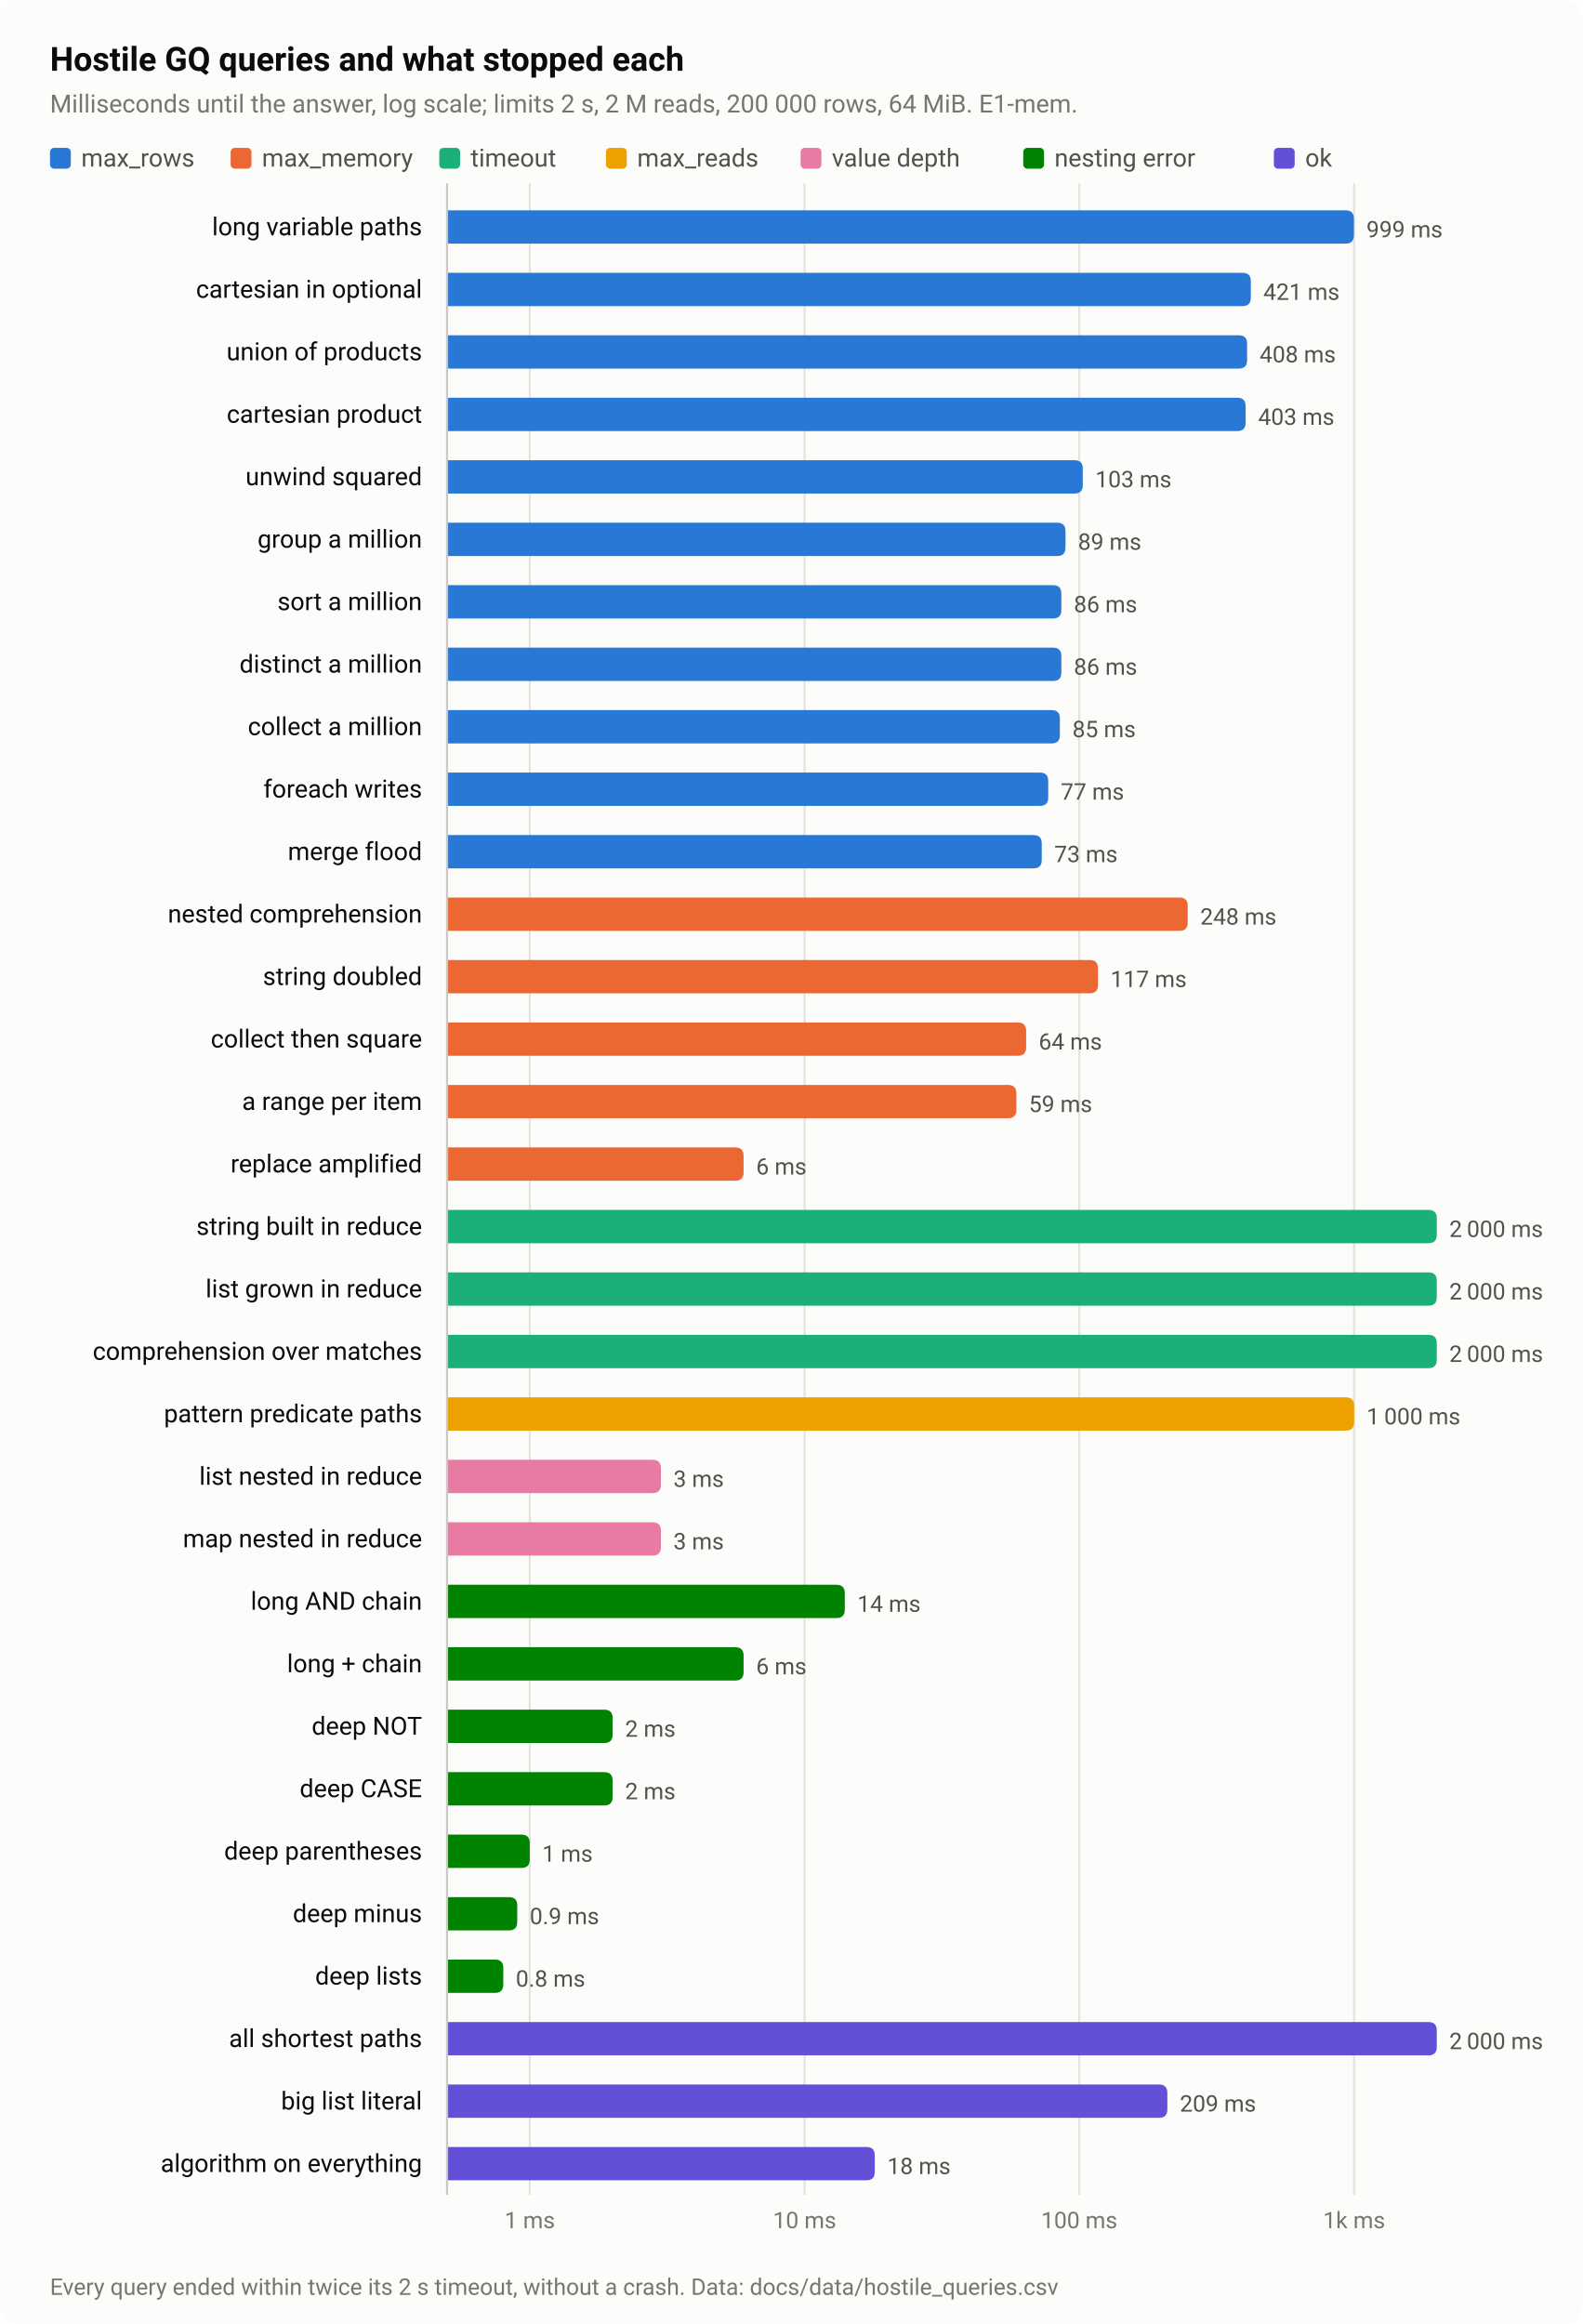
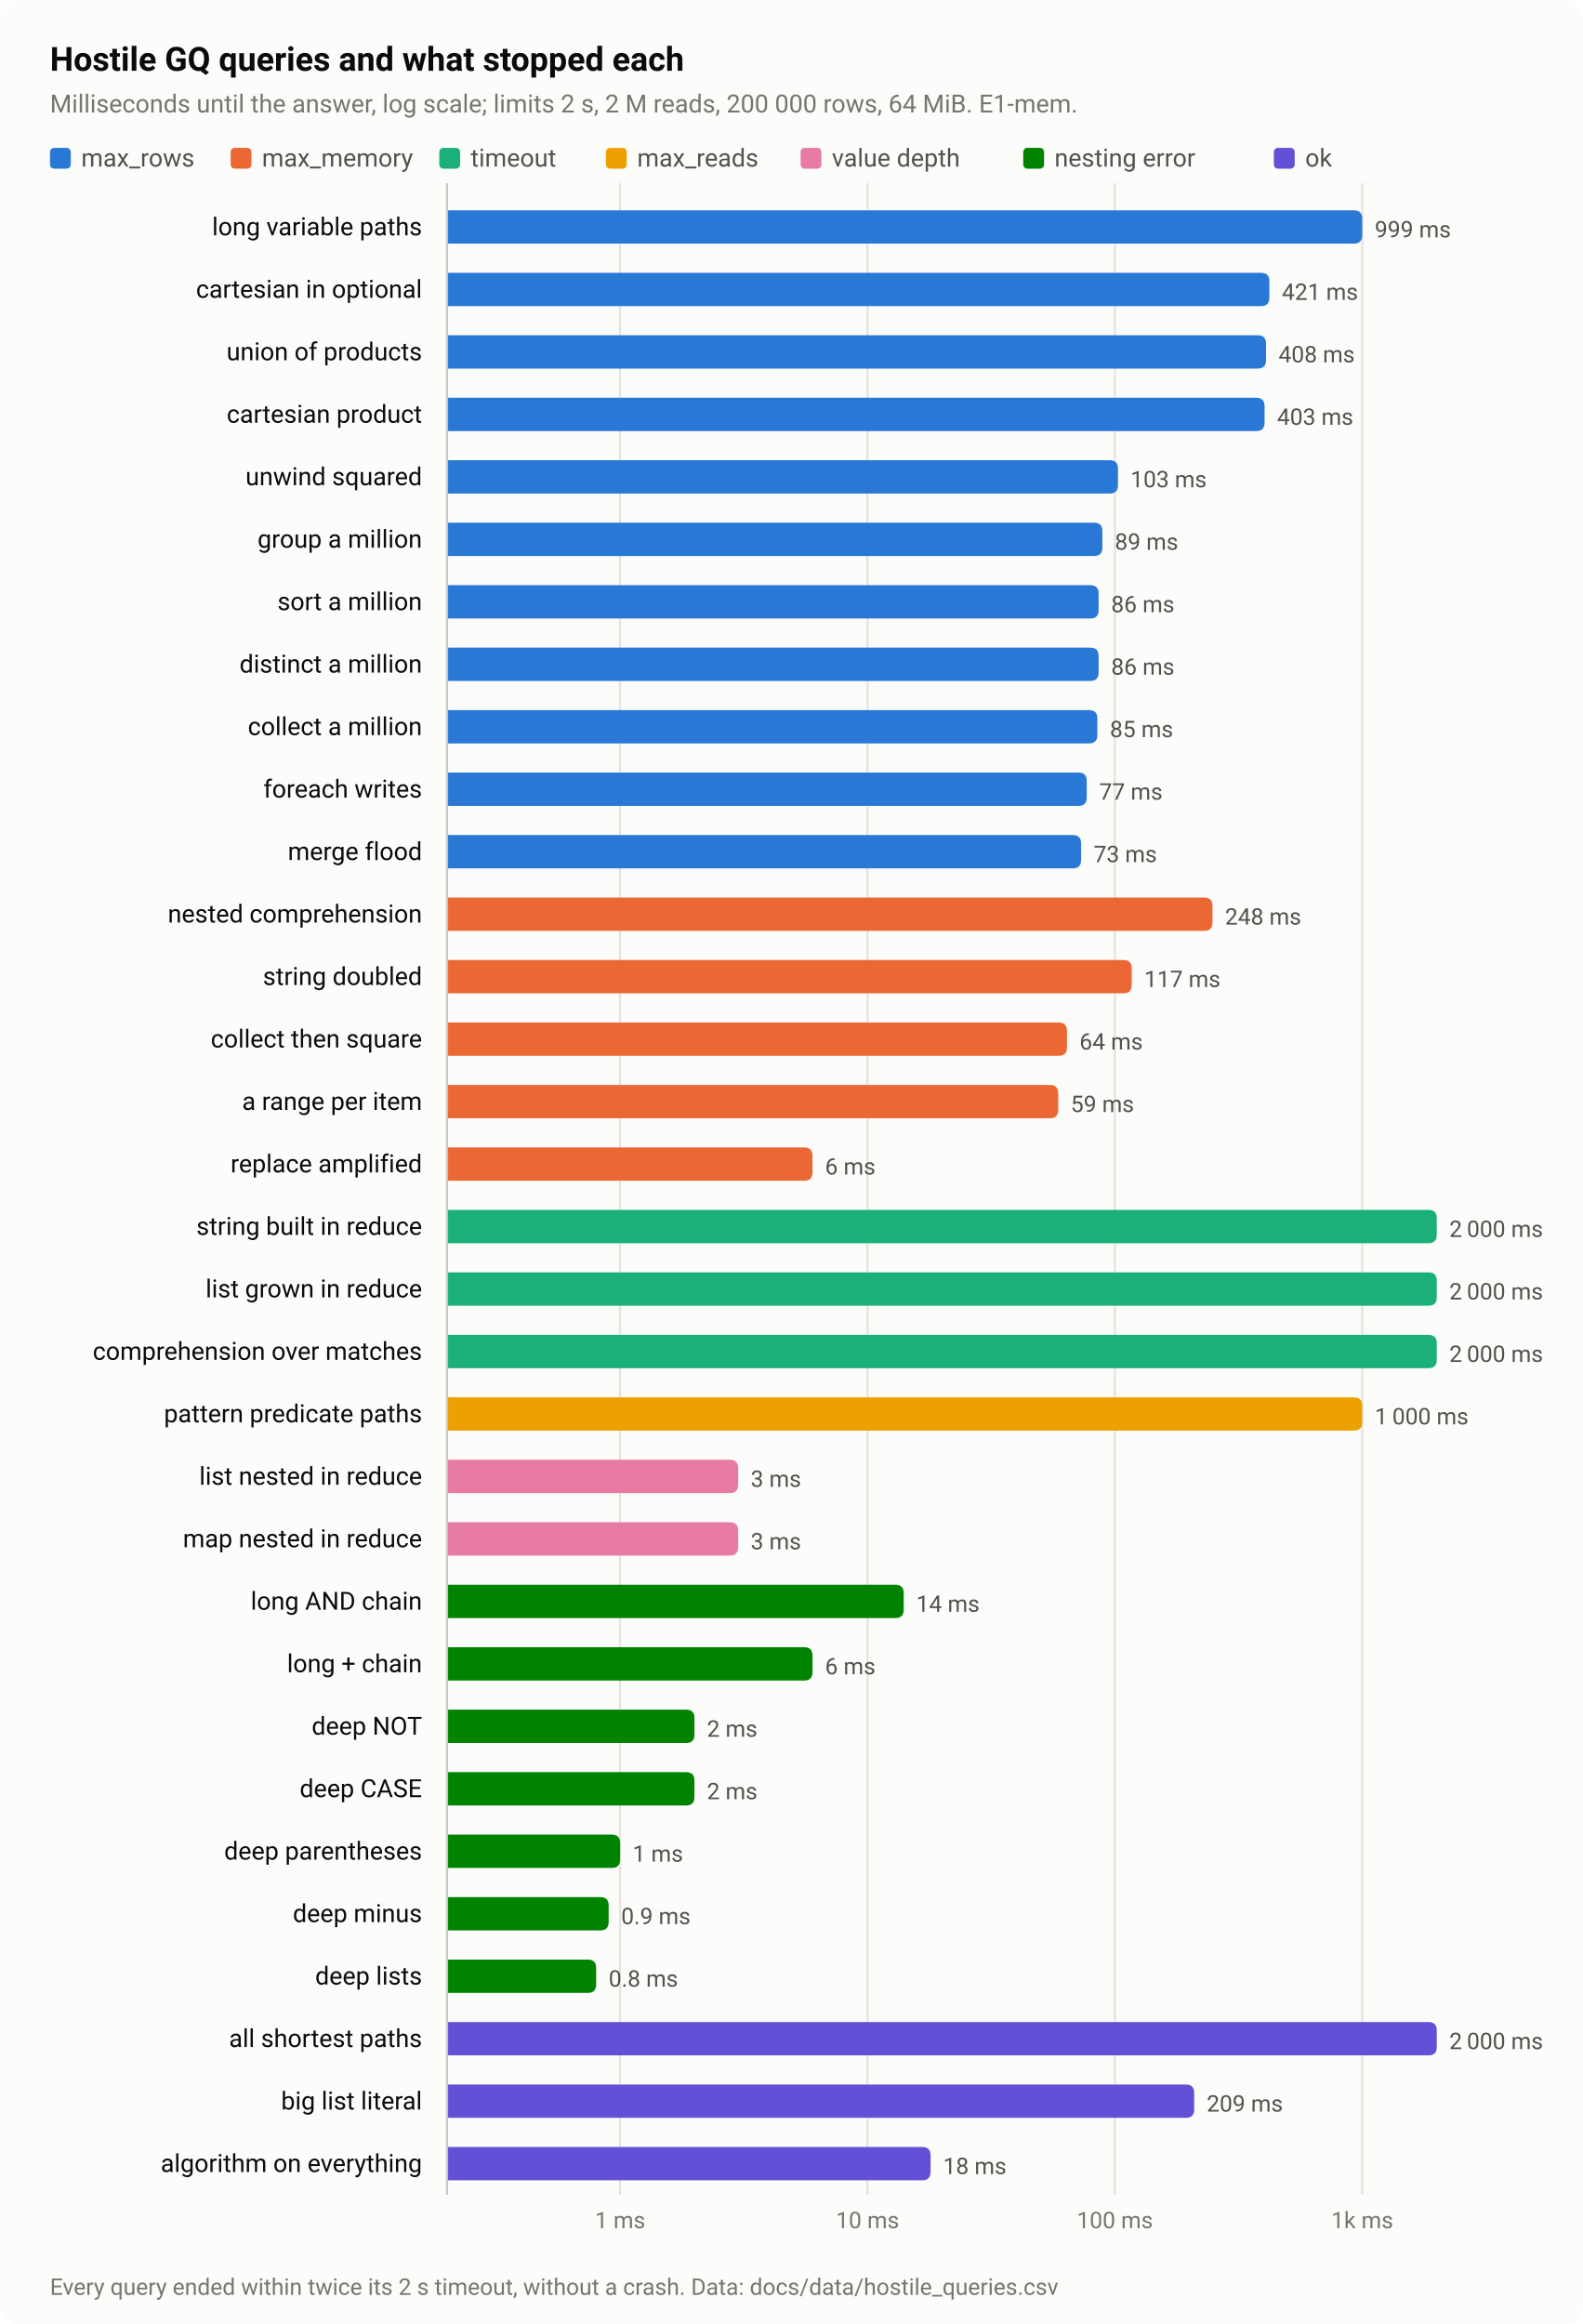
<svg xmlns="http://www.w3.org/2000/svg" width="760" height="1116" viewBox="0 0 760 1116" role="img" font-family="system-ui, -apple-system, 'Segoe UI', Roboto, 'Helvetica Neue', Arial, sans-serif">
  <rect width="100%" height="100%" rx="8" fill="#fcfcfb" />
  <text x="24.0" y="34.0" font-size="16" fill="#0b0b0b" text-anchor="start" font-weight="600">Hostile GQ queries and what stopped each</text>
  <text x="24.0" y="54.0" font-size="12" fill="#76756f" text-anchor="start" font-weight="400">Milliseconds until the answer, log scale; limits 2 s, 2 M reads, 200 000 rows, 64 MiB. E1-mem.</text>
  <rect x="24" y="71" width="10" height="10" rx="2" fill="#2a78d6" />
  <text x="39.0" y="80.0" font-size="12" fill="#52514e" text-anchor="start" font-weight="400">max_rows</text>
  <rect x="110.76" y="71" width="10" height="10" rx="2" fill="#eb6834" />
  <text x="125.8" y="80.0" font-size="12" fill="#52514e" text-anchor="start" font-weight="400">max_memory</text>
  <rect x="210.96" y="71" width="10" height="10" rx="2" fill="#1baf7a" />
  <text x="226.0" y="80.0" font-size="12" fill="#52514e" text-anchor="start" font-weight="400">timeout</text>
  <rect x="291.0" y="71" width="10" height="10" rx="2" fill="#eda100" />
  <text x="306.0" y="80.0" font-size="12" fill="#52514e" text-anchor="start" font-weight="400">max_reads</text>
  <rect x="384.48" y="71" width="10" height="10" rx="2" fill="#e87ba4" />
  <text x="399.5" y="80.0" font-size="12" fill="#52514e" text-anchor="start" font-weight="400">value depth</text>
  <rect x="491.4" y="71" width="10" height="10" rx="2" fill="#008300" />
  <text x="506.4" y="80.0" font-size="12" fill="#52514e" text-anchor="start" font-weight="400">nesting error</text>
  <rect x="611.76" y="71" width="10" height="10" rx="2" fill="#6250d6" />
  <text x="626.8" y="80.0" font-size="12" fill="#52514e" text-anchor="start" font-weight="400">ok</text>
-   <line x1="254.4" y1="88.0" x2="254.4" y2="1054.0" stroke="#e4e3df" stroke-width="1" />
-   <text x="254.4" y="1070.0" font-size="11" fill="#76756f" text-anchor="middle" font-weight="400">1 ms</text>
-   <line x1="386.4" y1="88.0" x2="386.4" y2="1054.0" stroke="#e4e3df" stroke-width="1" />
-   <text x="386.4" y="1070.0" font-size="11" fill="#76756f" text-anchor="middle" font-weight="400">10 ms</text>
-   <line x1="518.3" y1="88.0" x2="518.3" y2="1054.0" stroke="#e4e3df" stroke-width="1" />
-   <text x="518.3" y="1070.0" font-size="11" fill="#76756f" text-anchor="middle" font-weight="400">100 ms</text>
-   <line x1="650.3" y1="88.0" x2="650.3" y2="1054.0" stroke="#e4e3df" stroke-width="1" />
-   <text x="650.3" y="1070.0" font-size="11" fill="#76756f" text-anchor="middle" font-weight="400">1k ms</text>
+   <line x1="297.8" y1="88.0" x2="297.8" y2="1054.0" stroke="#e4e3df" stroke-width="1" />
+   <text x="297.8" y="1070.0" font-size="11" fill="#76756f" text-anchor="middle" font-weight="400">1 ms</text>
+   <line x1="416.6" y1="88.0" x2="416.6" y2="1054.0" stroke="#e4e3df" stroke-width="1" />
+   <text x="416.6" y="1070.0" font-size="11" fill="#76756f" text-anchor="middle" font-weight="400">10 ms</text>
+   <line x1="535.4" y1="88.0" x2="535.4" y2="1054.0" stroke="#e4e3df" stroke-width="1" />
+   <text x="535.4" y="1070.0" font-size="11" fill="#76756f" text-anchor="middle" font-weight="400">100 ms</text>
+   <line x1="654.2" y1="88.0" x2="654.2" y2="1054.0" stroke="#e4e3df" stroke-width="1" />
+   <text x="654.2" y="1070.0" font-size="11" fill="#76756f" text-anchor="middle" font-weight="400">1k ms</text>
  <text x="202.7" y="113.0" font-size="12" fill="#0b0b0b" text-anchor="end" font-weight="400">long variable paths</text>
-   <path d="M214.7,101.0 H646.2 Q650.2,101.0 650.2,105.0 V113.0 Q650.2,117.0 646.2,117.0 H214.7 Z" fill="#2a78d6" />
-   <text x="656.2" y="114.0" font-size="11" fill="#52514e" text-anchor="start" font-weight="400">999 ms</text>
+   <path d="M214.7,101.0 H650.2 Q654.2,101.0 654.2,105.0 V113.0 Q654.2,117.0 650.2,117.0 H214.7 Z" fill="#2a78d6" />
+   <text x="660.2" y="114.0" font-size="11" fill="#52514e" text-anchor="start" font-weight="400">999 ms</text>
  <text x="202.7" y="143.0" font-size="12" fill="#0b0b0b" text-anchor="end" font-weight="400">cartesian in optional</text>
-   <path d="M214.7,131.0 H596.7 Q600.7,131.0 600.7,135.0 V143.0 Q600.7,147.0 596.7,147.0 H214.7 Z" fill="#2a78d6" />
-   <text x="606.7" y="144.0" font-size="11" fill="#52514e" text-anchor="start" font-weight="400">421 ms</text>
+   <path d="M214.7,131.0 H605.6 Q609.6,131.0 609.6,135.0 V143.0 Q609.6,147.0 605.6,147.0 H214.7 Z" fill="#2a78d6" />
+   <text x="615.6" y="144.0" font-size="11" fill="#52514e" text-anchor="start" font-weight="400">421 ms</text>
  <text x="202.7" y="173.0" font-size="12" fill="#0b0b0b" text-anchor="end" font-weight="400">union of products</text>
-   <path d="M214.7,161.0 H594.9 Q598.9,161.0 598.9,165.0 V173.0 Q598.9,177.0 594.9,177.0 H214.7 Z" fill="#2a78d6" />
-   <text x="604.9" y="174.0" font-size="11" fill="#52514e" text-anchor="start" font-weight="400">408 ms</text>
+   <path d="M214.7,161.0 H604.0 Q608.0,161.0 608.0,165.0 V173.0 Q608.0,177.0 604.0,177.0 H214.7 Z" fill="#2a78d6" />
+   <text x="614.0" y="174.0" font-size="11" fill="#52514e" text-anchor="start" font-weight="400">408 ms</text>
  <text x="202.7" y="203.0" font-size="12" fill="#0b0b0b" text-anchor="end" font-weight="400">cartesian product</text>
-   <path d="M214.7,191.0 H594.2 Q598.2,191.0 598.2,195.0 V203.0 Q598.2,207.0 594.2,207.0 H214.7 Z" fill="#2a78d6" />
-   <text x="604.2" y="204.0" font-size="11" fill="#52514e" text-anchor="start" font-weight="400">403 ms</text>
+   <path d="M214.7,191.0 H603.3 Q607.3,191.0 607.3,195.0 V203.0 Q607.3,207.0 603.3,207.0 H214.7 Z" fill="#2a78d6" />
+   <text x="613.3" y="204.0" font-size="11" fill="#52514e" text-anchor="start" font-weight="400">403 ms</text>
  <text x="202.7" y="233.0" font-size="12" fill="#0b0b0b" text-anchor="end" font-weight="400">unwind squared</text>
-   <path d="M214.7,221.0 H516.0 Q520.0,221.0 520.0,225.0 V233.0 Q520.0,237.0 516.0,237.0 H214.7 Z" fill="#2a78d6" />
-   <text x="526.0" y="234.0" font-size="11" fill="#52514e" text-anchor="start" font-weight="400">103 ms</text>
+   <path d="M214.7,221.0 H532.9 Q536.9,221.0 536.9,225.0 V233.0 Q536.9,237.0 532.9,237.0 H214.7 Z" fill="#2a78d6" />
+   <text x="542.9" y="234.0" font-size="11" fill="#52514e" text-anchor="start" font-weight="400">103 ms</text>
  <text x="202.7" y="263.0" font-size="12" fill="#0b0b0b" text-anchor="end" font-weight="400">group a million</text>
-   <path d="M214.7,251.0 H507.7 Q511.7,251.0 511.7,255.0 V263.0 Q511.7,267.0 507.7,267.0 H214.7 Z" fill="#2a78d6" />
-   <text x="517.7" y="264.0" font-size="11" fill="#52514e" text-anchor="start" font-weight="400">89 ms</text>
+   <path d="M214.7,251.0 H525.4 Q529.4,251.0 529.4,255.0 V263.0 Q529.4,267.0 525.4,267.0 H214.7 Z" fill="#2a78d6" />
+   <text x="535.4" y="264.0" font-size="11" fill="#52514e" text-anchor="start" font-weight="400">89 ms</text>
  <text x="202.7" y="293.0" font-size="12" fill="#0b0b0b" text-anchor="end" font-weight="400">sort a million</text>
-   <path d="M214.7,281.0 H505.7 Q509.7,281.0 509.7,285.0 V293.0 Q509.7,297.0 505.7,297.0 H214.7 Z" fill="#2a78d6" />
-   <text x="515.7" y="294.0" font-size="11" fill="#52514e" text-anchor="start" font-weight="400">86 ms</text>
+   <path d="M214.7,281.0 H523.6 Q527.6,281.0 527.6,285.0 V293.0 Q527.6,297.0 523.6,297.0 H214.7 Z" fill="#2a78d6" />
+   <text x="533.6" y="294.0" font-size="11" fill="#52514e" text-anchor="start" font-weight="400">86 ms</text>
  <text x="202.7" y="323.0" font-size="12" fill="#0b0b0b" text-anchor="end" font-weight="400">distinct a million</text>
-   <path d="M214.7,311.0 H505.7 Q509.7,311.0 509.7,315.0 V323.0 Q509.7,327.0 505.7,327.0 H214.7 Z" fill="#2a78d6" />
-   <text x="515.7" y="324.0" font-size="11" fill="#52514e" text-anchor="start" font-weight="400">86 ms</text>
+   <path d="M214.7,311.0 H523.6 Q527.6,311.0 527.6,315.0 V323.0 Q527.6,327.0 523.6,327.0 H214.7 Z" fill="#2a78d6" />
+   <text x="533.6" y="324.0" font-size="11" fill="#52514e" text-anchor="start" font-weight="400">86 ms</text>
  <text x="202.7" y="353.0" font-size="12" fill="#0b0b0b" text-anchor="end" font-weight="400">collect a million</text>
-   <path d="M214.7,341.0 H505.0 Q509.0,341.0 509.0,345.0 V353.0 Q509.0,357.0 505.0,357.0 H214.7 Z" fill="#2a78d6" />
-   <text x="515.0" y="354.0" font-size="11" fill="#52514e" text-anchor="start" font-weight="400">85 ms</text>
+   <path d="M214.7,341.0 H523.0 Q527.0,341.0 527.0,345.0 V353.0 Q527.0,357.0 523.0,357.0 H214.7 Z" fill="#2a78d6" />
+   <text x="533.0" y="354.0" font-size="11" fill="#52514e" text-anchor="start" font-weight="400">85 ms</text>
  <text x="202.7" y="383.0" font-size="12" fill="#0b0b0b" text-anchor="end" font-weight="400">foreach writes</text>
-   <path d="M214.7,371.0 H499.4 Q503.4,371.0 503.4,375.0 V383.0 Q503.4,387.0 499.4,387.0 H214.7 Z" fill="#2a78d6" />
-   <text x="509.4" y="384.0" font-size="11" fill="#52514e" text-anchor="start" font-weight="400">77 ms</text>
+   <path d="M214.7,371.0 H517.9 Q521.9,371.0 521.9,375.0 V383.0 Q521.9,387.0 517.9,387.0 H214.7 Z" fill="#2a78d6" />
+   <text x="527.9" y="384.0" font-size="11" fill="#52514e" text-anchor="start" font-weight="400">77 ms</text>
  <text x="202.7" y="413.0" font-size="12" fill="#0b0b0b" text-anchor="end" font-weight="400">merge flood</text>
-   <path d="M214.7,401.0 H496.3 Q500.3,401.0 500.3,405.0 V413.0 Q500.3,417.0 496.3,417.0 H214.7 Z" fill="#2a78d6" />
-   <text x="506.3" y="414.0" font-size="11" fill="#52514e" text-anchor="start" font-weight="400">73 ms</text>
+   <path d="M214.7,401.0 H515.2 Q519.2,401.0 519.2,405.0 V413.0 Q519.2,417.0 515.2,417.0 H214.7 Z" fill="#2a78d6" />
+   <text x="525.2" y="414.0" font-size="11" fill="#52514e" text-anchor="start" font-weight="400">73 ms</text>
  <text x="202.7" y="443.0" font-size="12" fill="#0b0b0b" text-anchor="end" font-weight="400">nested comprehension</text>
-   <path d="M214.7,431.0 H566.4 Q570.4,431.0 570.4,435.0 V443.0 Q570.4,447.0 566.4,447.0 H214.7 Z" fill="#eb6834" />
-   <text x="576.4" y="444.0" font-size="11" fill="#52514e" text-anchor="start" font-weight="400">248 ms</text>
+   <path d="M214.7,431.0 H578.3 Q582.3,431.0 582.3,435.0 V443.0 Q582.3,447.0 578.3,447.0 H214.7 Z" fill="#eb6834" />
+   <text x="588.3" y="444.0" font-size="11" fill="#52514e" text-anchor="start" font-weight="400">248 ms</text>
  <text x="202.7" y="473.0" font-size="12" fill="#0b0b0b" text-anchor="end" font-weight="400">string doubled</text>
-   <path d="M214.7,461.0 H523.3 Q527.3,461.0 527.3,465.0 V473.0 Q527.3,477.0 523.3,477.0 H214.7 Z" fill="#eb6834" />
-   <text x="533.3" y="474.0" font-size="11" fill="#52514e" text-anchor="start" font-weight="400">117 ms</text>
+   <path d="M214.7,461.0 H539.5 Q543.5,461.0 543.5,465.0 V473.0 Q543.5,477.0 539.5,477.0 H214.7 Z" fill="#eb6834" />
+   <text x="549.5" y="474.0" font-size="11" fill="#52514e" text-anchor="start" font-weight="400">117 ms</text>
  <text x="202.7" y="503.0" font-size="12" fill="#0b0b0b" text-anchor="end" font-weight="400">collect then square</text>
-   <path d="M214.7,491.0 H488.8 Q492.8,491.0 492.8,495.0 V503.0 Q492.8,507.0 488.8,507.0 H214.7 Z" fill="#eb6834" />
-   <text x="498.8" y="504.0" font-size="11" fill="#52514e" text-anchor="start" font-weight="400">64 ms</text>
+   <path d="M214.7,491.0 H508.4 Q512.4,491.0 512.4,495.0 V503.0 Q512.4,507.0 508.4,507.0 H214.7 Z" fill="#eb6834" />
+   <text x="518.4" y="504.0" font-size="11" fill="#52514e" text-anchor="start" font-weight="400">64 ms</text>
  <text x="202.7" y="533.0" font-size="12" fill="#0b0b0b" text-anchor="end" font-weight="400">a range per item</text>
-   <path d="M214.7,521.0 H484.1 Q488.1,521.0 488.1,525.0 V533.0 Q488.1,537.0 484.1,537.0 H214.7 Z" fill="#eb6834" />
-   <text x="494.1" y="534.0" font-size="11" fill="#52514e" text-anchor="start" font-weight="400">59 ms</text>
+   <path d="M214.7,521.0 H504.2 Q508.2,521.0 508.2,525.0 V533.0 Q508.2,537.0 504.2,537.0 H214.7 Z" fill="#eb6834" />
+   <text x="514.2" y="534.0" font-size="11" fill="#52514e" text-anchor="start" font-weight="400">59 ms</text>
  <text x="202.7" y="563.0" font-size="12" fill="#0b0b0b" text-anchor="end" font-weight="400">replace amplified</text>
-   <path d="M214.7,551.0 H353.1 Q357.1,551.0 357.1,555.0 V563.0 Q357.1,567.0 353.1,567.0 H214.7 Z" fill="#eb6834" />
-   <text x="363.1" y="564.0" font-size="11" fill="#52514e" text-anchor="start" font-weight="400">6 ms</text>
+   <path d="M214.7,551.0 H386.2 Q390.2,551.0 390.2,555.0 V563.0 Q390.2,567.0 386.2,567.0 H214.7 Z" fill="#eb6834" />
+   <text x="396.2" y="564.0" font-size="11" fill="#52514e" text-anchor="start" font-weight="400">6 ms</text>
  <text x="202.7" y="593.0" font-size="12" fill="#0b0b0b" text-anchor="end" font-weight="400">string built in reduce</text>
  <path d="M214.7,581.0 H686.0 Q690.0,581.0 690.0,585.0 V593.0 Q690.0,597.0 686.0,597.0 H214.7 Z" fill="#1baf7a" />
  <text x="696.0" y="594.0" font-size="11" fill="#52514e" text-anchor="start" font-weight="400">2 000 ms</text>
  <text x="202.7" y="623.0" font-size="12" fill="#0b0b0b" text-anchor="end" font-weight="400">list grown in reduce</text>
  <path d="M214.7,611.0 H686.0 Q690.0,611.0 690.0,615.0 V623.0 Q690.0,627.0 686.0,627.0 H214.7 Z" fill="#1baf7a" />
  <text x="696.0" y="624.0" font-size="11" fill="#52514e" text-anchor="start" font-weight="400">2 000 ms</text>
  <text x="202.7" y="653.0" font-size="12" fill="#0b0b0b" text-anchor="end" font-weight="400">comprehension over matches</text>
  <path d="M214.7,641.0 H686.0 Q690.0,641.0 690.0,645.0 V653.0 Q690.0,657.0 686.0,657.0 H214.7 Z" fill="#1baf7a" />
  <text x="696.0" y="654.0" font-size="11" fill="#52514e" text-anchor="start" font-weight="400">2 000 ms</text>
  <text x="202.7" y="683.0" font-size="12" fill="#0b0b0b" text-anchor="end" font-weight="400">pattern predicate paths</text>
-   <path d="M214.7,671.0 H646.3 Q650.3,671.0 650.3,675.0 V683.0 Q650.3,687.0 646.3,687.0 H214.7 Z" fill="#eda100" />
-   <text x="656.3" y="684.0" font-size="11" fill="#52514e" text-anchor="start" font-weight="400">1 000 ms</text>
+   <path d="M214.7,671.0 H650.2 Q654.2,671.0 654.2,675.0 V683.0 Q654.2,687.0 650.2,687.0 H214.7 Z" fill="#eda100" />
+   <text x="660.2" y="684.0" font-size="11" fill="#52514e" text-anchor="start" font-weight="400">1 000 ms</text>
  <text x="202.7" y="713.0" font-size="12" fill="#0b0b0b" text-anchor="end" font-weight="400">list nested in reduce</text>
-   <path d="M214.7,701.0 H313.4 Q317.4,701.0 317.4,705.0 V713.0 Q317.4,717.0 313.4,717.0 H214.7 Z" fill="#e87ba4" />
-   <text x="323.4" y="714.0" font-size="11" fill="#52514e" text-anchor="start" font-weight="400">3 ms</text>
+   <path d="M214.7,701.0 H350.5 Q354.5,701.0 354.5,705.0 V713.0 Q354.5,717.0 350.5,717.0 H214.7 Z" fill="#e87ba4" />
+   <text x="360.5" y="714.0" font-size="11" fill="#52514e" text-anchor="start" font-weight="400">3 ms</text>
  <text x="202.7" y="743.0" font-size="12" fill="#0b0b0b" text-anchor="end" font-weight="400">map nested in reduce</text>
-   <path d="M214.7,731.0 H313.4 Q317.4,731.0 317.4,735.0 V743.0 Q317.4,747.0 313.4,747.0 H214.7 Z" fill="#e87ba4" />
-   <text x="323.4" y="744.0" font-size="11" fill="#52514e" text-anchor="start" font-weight="400">3 ms</text>
+   <path d="M214.7,731.0 H350.5 Q354.5,731.0 354.5,735.0 V743.0 Q354.5,747.0 350.5,747.0 H214.7 Z" fill="#e87ba4" />
+   <text x="360.5" y="744.0" font-size="11" fill="#52514e" text-anchor="start" font-weight="400">3 ms</text>
  <text x="202.7" y="773.0" font-size="12" fill="#0b0b0b" text-anchor="end" font-weight="400">long AND chain</text>
-   <path d="M214.7,761.0 H401.7 Q405.7,761.0 405.7,765.0 V773.0 Q405.7,777.0 401.7,777.0 H214.7 Z" fill="#008300" />
-   <text x="411.7" y="774.0" font-size="11" fill="#52514e" text-anchor="start" font-weight="400">14 ms</text>
+   <path d="M214.7,761.0 H430.0 Q434.0,761.0 434.0,765.0 V773.0 Q434.0,777.0 430.0,777.0 H214.7 Z" fill="#008300" />
+   <text x="440.0" y="774.0" font-size="11" fill="#52514e" text-anchor="start" font-weight="400">14 ms</text>
  <text x="202.7" y="803.0" font-size="12" fill="#0b0b0b" text-anchor="end" font-weight="400">long + chain</text>
-   <path d="M214.7,791.0 H353.1 Q357.1,791.0 357.1,795.0 V803.0 Q357.1,807.0 353.1,807.0 H214.7 Z" fill="#008300" />
-   <text x="363.1" y="804.0" font-size="11" fill="#52514e" text-anchor="start" font-weight="400">6 ms</text>
+   <path d="M214.7,791.0 H386.2 Q390.2,791.0 390.2,795.0 V803.0 Q390.2,807.0 386.2,807.0 H214.7 Z" fill="#008300" />
+   <text x="396.2" y="804.0" font-size="11" fill="#52514e" text-anchor="start" font-weight="400">6 ms</text>
  <text x="202.7" y="833.0" font-size="12" fill="#0b0b0b" text-anchor="end" font-weight="400">deep NOT</text>
-   <path d="M214.7,821.0 H290.2 Q294.2,821.0 294.2,825.0 V833.0 Q294.2,837.0 290.2,837.0 H214.7 Z" fill="#008300" />
-   <text x="300.2" y="834.0" font-size="11" fill="#52514e" text-anchor="start" font-weight="400">2 ms</text>
+   <path d="M214.7,821.0 H329.5 Q333.5,821.0 333.5,825.0 V833.0 Q333.5,837.0 329.5,837.0 H214.7 Z" fill="#008300" />
+   <text x="339.5" y="834.0" font-size="11" fill="#52514e" text-anchor="start" font-weight="400">2 ms</text>
  <text x="202.7" y="863.0" font-size="12" fill="#0b0b0b" text-anchor="end" font-weight="400">deep CASE</text>
-   <path d="M214.7,851.0 H290.2 Q294.2,851.0 294.2,855.0 V863.0 Q294.2,867.0 290.2,867.0 H214.7 Z" fill="#008300" />
-   <text x="300.2" y="864.0" font-size="11" fill="#52514e" text-anchor="start" font-weight="400">2 ms</text>
+   <path d="M214.7,851.0 H329.5 Q333.5,851.0 333.5,855.0 V863.0 Q333.5,867.0 329.5,867.0 H214.7 Z" fill="#008300" />
+   <text x="339.5" y="864.0" font-size="11" fill="#52514e" text-anchor="start" font-weight="400">2 ms</text>
  <text x="202.7" y="893.0" font-size="12" fill="#0b0b0b" text-anchor="end" font-weight="400">deep parentheses</text>
-   <path d="M214.7,881.0 H250.4 Q254.4,881.0 254.4,885.0 V893.0 Q254.4,897.0 250.4,897.0 H214.7 Z" fill="#008300" />
-   <text x="260.4" y="894.0" font-size="11" fill="#52514e" text-anchor="start" font-weight="400">1 ms</text>
+   <path d="M214.7,881.0 H293.8 Q297.8,881.0 297.8,885.0 V893.0 Q297.8,897.0 293.8,897.0 H214.7 Z" fill="#008300" />
+   <text x="303.8" y="894.0" font-size="11" fill="#52514e" text-anchor="start" font-weight="400">1 ms</text>
  <text x="202.7" y="923.0" font-size="12" fill="#0b0b0b" text-anchor="end" font-weight="400">deep minus</text>
-   <path d="M214.7,911.0 H244.4 Q248.4,911.0 248.4,915.0 V923.0 Q248.4,927.0 244.4,927.0 H214.7 Z" fill="#008300" />
-   <text x="254.4" y="924.0" font-size="11" fill="#52514e" text-anchor="start" font-weight="400">0.9 ms</text>
+   <path d="M214.7,911.0 H288.3 Q292.3,911.0 292.3,915.0 V923.0 Q292.3,927.0 288.3,927.0 H214.7 Z" fill="#008300" />
+   <text x="298.3" y="924.0" font-size="11" fill="#52514e" text-anchor="start" font-weight="400">0.9 ms</text>
  <text x="202.7" y="953.0" font-size="12" fill="#0b0b0b" text-anchor="end" font-weight="400">deep lists</text>
-   <path d="M214.7,941.0 H237.7 Q241.7,941.0 241.7,945.0 V953.0 Q241.7,957.0 237.7,957.0 H214.7 Z" fill="#008300" />
-   <text x="247.7" y="954.0" font-size="11" fill="#52514e" text-anchor="start" font-weight="400">0.8 ms</text>
+   <path d="M214.7,941.0 H282.3 Q286.3,941.0 286.3,945.0 V953.0 Q286.3,957.0 282.3,957.0 H214.7 Z" fill="#008300" />
+   <text x="292.3" y="954.0" font-size="11" fill="#52514e" text-anchor="start" font-weight="400">0.8 ms</text>
  <text x="202.7" y="983.0" font-size="12" fill="#0b0b0b" text-anchor="end" font-weight="400">all shortest paths</text>
  <path d="M214.7,971.0 H686.0 Q690.0,971.0 690.0,975.0 V983.0 Q690.0,987.0 686.0,987.0 H214.7 Z" fill="#6250d6" />
  <text x="696.0" y="984.0" font-size="11" fill="#52514e" text-anchor="start" font-weight="400">2 000 ms</text>
  <text x="202.7" y="1013.0" font-size="12" fill="#0b0b0b" text-anchor="end" font-weight="400">big list literal</text>
-   <path d="M214.7,1001.0 H556.6 Q560.6,1001.0 560.6,1005.0 V1013.0 Q560.6,1017.0 556.6,1017.0 H214.7 Z" fill="#6250d6" />
-   <text x="566.6" y="1014.0" font-size="11" fill="#52514e" text-anchor="start" font-weight="400">209 ms</text>
+   <path d="M214.7,1001.0 H569.5 Q573.5,1001.0 573.5,1005.0 V1013.0 Q573.5,1017.0 569.5,1017.0 H214.7 Z" fill="#6250d6" />
+   <text x="579.5" y="1014.0" font-size="11" fill="#52514e" text-anchor="start" font-weight="400">209 ms</text>
  <text x="202.7" y="1043.0" font-size="12" fill="#0b0b0b" text-anchor="end" font-weight="400">algorithm on everything</text>
-   <path d="M214.7,1031.0 H416.1 Q420.1,1031.0 420.1,1035.0 V1043.0 Q420.1,1047.0 416.1,1047.0 H214.7 Z" fill="#6250d6" />
-   <text x="426.1" y="1044.0" font-size="11" fill="#52514e" text-anchor="start" font-weight="400">18 ms</text>
+   <path d="M214.7,1031.0 H442.9 Q446.9,1031.0 446.9,1035.0 V1043.0 Q446.9,1047.0 442.9,1047.0 H214.7 Z" fill="#6250d6" />
+   <text x="452.9" y="1044.0" font-size="11" fill="#52514e" text-anchor="start" font-weight="400">18 ms</text>
  <line x1="214.7" y1="88.0" x2="214.7" y2="1054.0" stroke="#c9c8c2" stroke-width="1" />
  <text x="24.0" y="1102.0" font-size="11" fill="#76756f" text-anchor="start" font-weight="400">Every query ended within twice its 2 s timeout, without a crash. Data: docs/data/hostile_queries.csv</text>
</svg>
